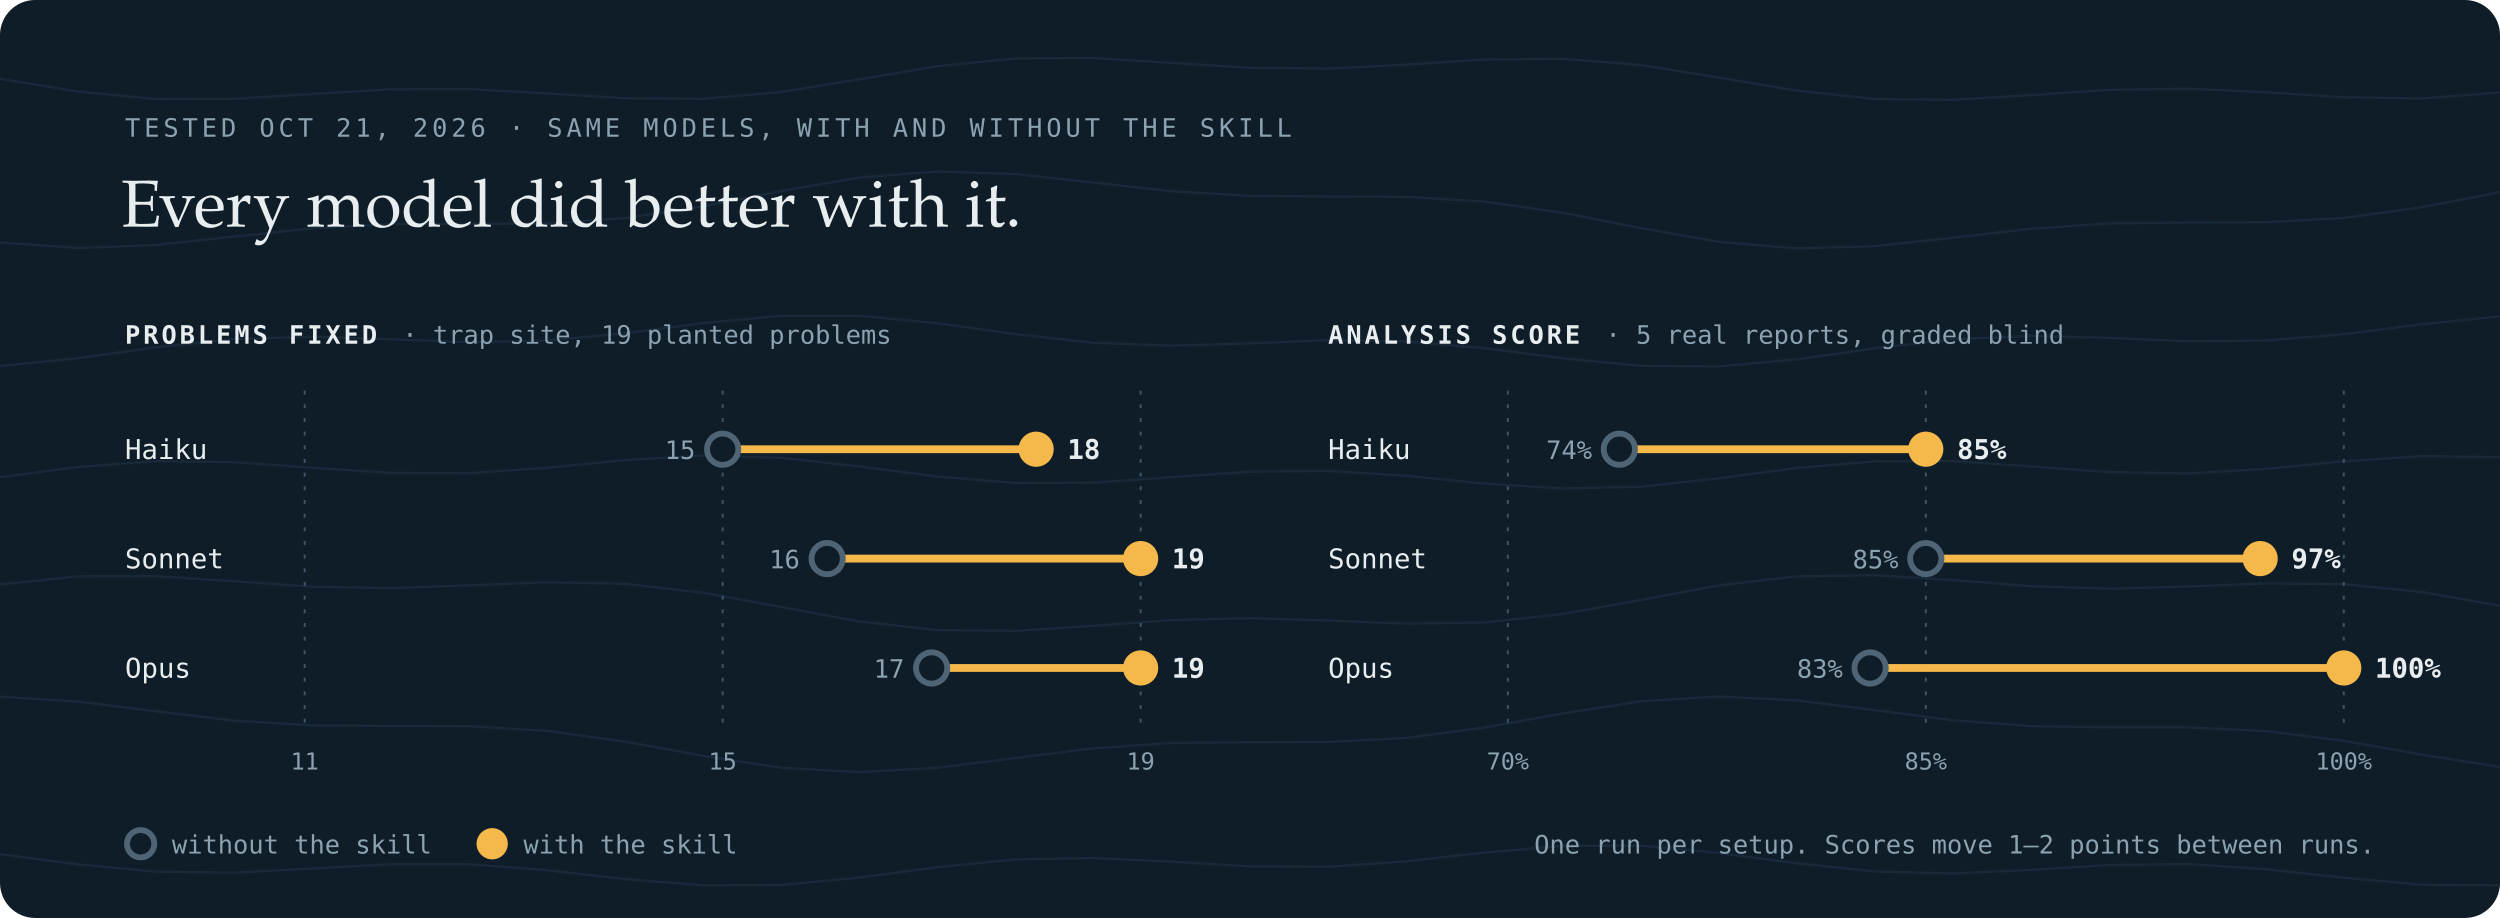
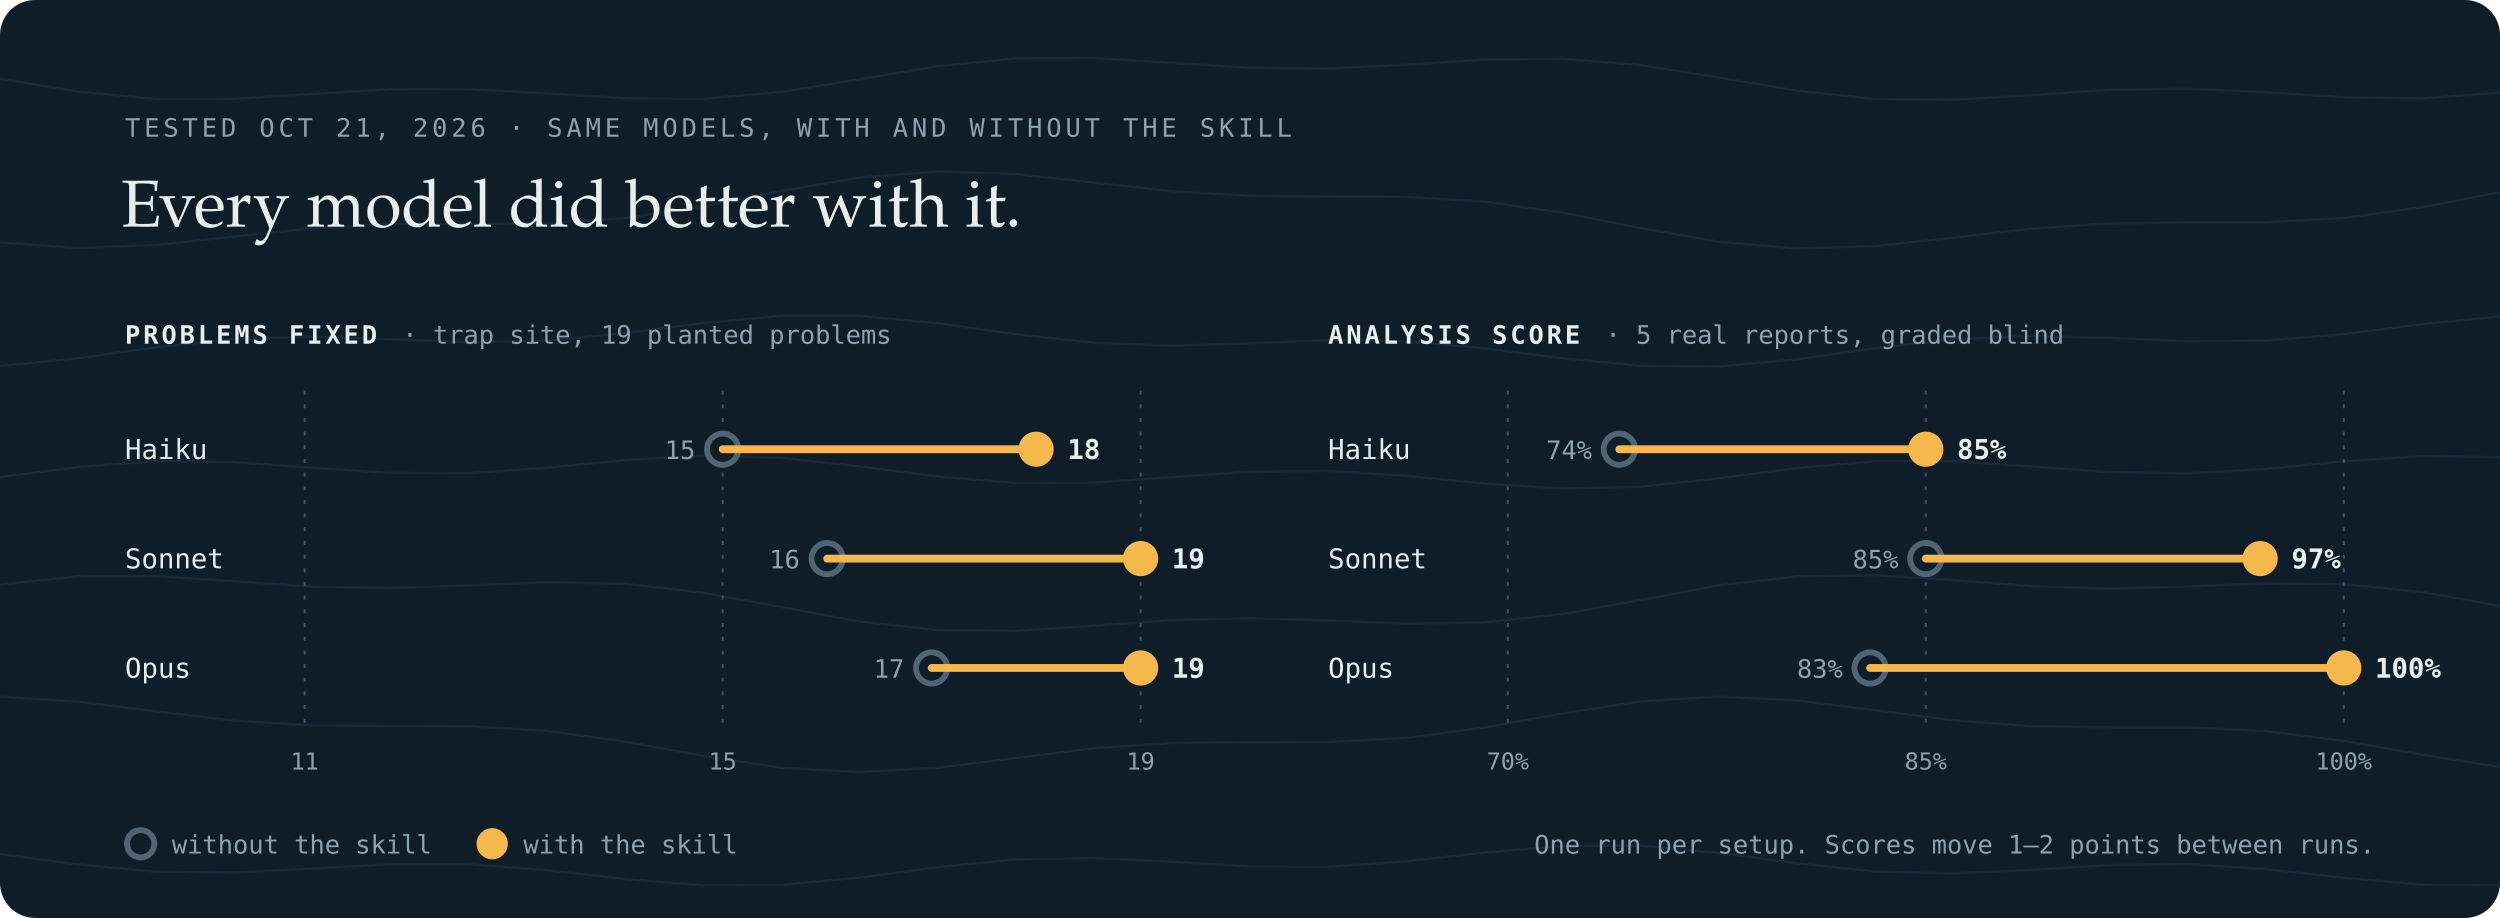
<svg xmlns="http://www.w3.org/2000/svg" width="1280" height="470" viewBox="0 0 1280 470" role="img" aria-labelledby="t d">
  <style>

.mono { font-family: ui-monospace,'SF Mono',Menlo,Consolas,monospace; }
.serif { font-family: 'Iowan Old Style','Charter','Palatino Linotype',Georgia,serif; }
+ .bars { animation: bars 9s linear infinite both; }
+ @keyframes bars { 0% { opacity: 0; } 2% { opacity: 1; } 88% { opacity: 1; } 96%,100% { opacity: 0; } }

- .l1 { stroke-dasharray: 160.5; animation: l1 1.1s 0.25s cubic-bezier(.2,.7,.2,1) both; }
- @keyframes l1 { from { stroke-dashoffset: 160.5; } to { stroke-dashoffset: 0; } }
- .d1 { animation: d1 1.1s 0.25s cubic-bezier(.2,.7,.2,1) both; }
- @keyframes d1 { from { transform: translateX(-160.5px); } to { transform: translateX(0); } }
- .v1 { animation: v1 .4s 1.25s ease-out both; }
- @keyframes v1 { from { opacity: 0; } to { opacity: 1; } }
- .l2 { stroke-dasharray: 160.5; animation: l2 1.1s 0.43s cubic-bezier(.2,.7,.2,1) both; }
- @keyframes l2 { from { stroke-dashoffset: 160.5; } to { stroke-dashoffset: 0; } }
- .d2 { animation: d2 1.1s 0.43s cubic-bezier(.2,.7,.2,1) both; }
- @keyframes d2 { from { transform: translateX(-160.5px); } to { transform: translateX(0); } }
- .v2 { animation: v2 .4s 1.43s ease-out both; }
- @keyframes v2 { from { opacity: 0; } to { opacity: 1; } }
- .l3 { stroke-dasharray: 107.0; animation: l3 1.1s 0.61s cubic-bezier(.2,.7,.2,1) both; }
- @keyframes l3 { from { stroke-dashoffset: 107.0; } to { stroke-dashoffset: 0; } }
- .d3 { animation: d3 1.1s 0.61s cubic-bezier(.2,.7,.2,1) both; }
- @keyframes d3 { from { transform: translateX(-107.0px); } to { transform: translateX(0); } }
- .v3 { animation: v3 .4s 1.61s ease-out both; }
- @keyframes v3 { from { opacity: 0; } to { opacity: 1; } }
- .l4 { stroke-dasharray: 156.9; animation: l4 1.1s 0.79s cubic-bezier(.2,.7,.2,1) both; }
- @keyframes l4 { from { stroke-dashoffset: 156.9; } to { stroke-dashoffset: 0; } }
- .d4 { animation: d4 1.1s 0.79s cubic-bezier(.2,.7,.2,1) both; }
- @keyframes d4 { from { transform: translateX(-156.9px); } to { transform: translateX(0); } }
- .v4 { animation: v4 .4s 1.79s ease-out both; }
- @keyframes v4 { from { opacity: 0; } to { opacity: 1; } }
- .l5 { stroke-dasharray: 171.2; animation: l5 1.1s 0.97s cubic-bezier(.2,.7,.2,1) both; }
- @keyframes l5 { from { stroke-dashoffset: 171.2; } to { stroke-dashoffset: 0; } }
- .d5 { animation: d5 1.1s 0.97s cubic-bezier(.2,.7,.2,1) both; }
- @keyframes d5 { from { transform: translateX(-171.2px); } to { transform: translateX(0); } }
- .v5 { animation: v5 .4s 1.97s ease-out both; }
- @keyframes v5 { from { opacity: 0; } to { opacity: 1; } }
- .l6 { stroke-dasharray: 242.5; animation: l6 1.1s 1.15s cubic-bezier(.2,.7,.2,1) both; }
- @keyframes l6 { from { stroke-dashoffset: 242.5; } to { stroke-dashoffset: 0; } }
- .d6 { animation: d6 1.1s 1.15s cubic-bezier(.2,.7,.2,1) both; }
- @keyframes d6 { from { transform: translateX(-242.5px); } to { transform: translateX(0); } }
- .v6 { animation: v6 .4s 2.15s ease-out both; }
- @keyframes v6 { from { opacity: 0; } to { opacity: 1; } }
+ .l1 { stroke-dasharray: 160.5; animation: l1 9s cubic-bezier(.2,.7,.2,1) infinite both; }
+ @keyframes l1 { 0%,4% { stroke-dashoffset: 160.5; } 20%,100% { stroke-dashoffset: 0; } }
+ .d1 { animation: d1 9s cubic-bezier(.2,.7,.2,1) infinite both; }
+ @keyframes d1 { 0%,4% { transform: translateX(-160.5px); } 20%,100% { transform: translateX(0); } }
+ .c1_0 { animation: c1_0 9s linear infinite both; }
+ @keyframes c1_0 { 0%,4.0% { opacity: 0; } 4.1%,9.3% { opacity: 1; } 9.4%,100% { opacity: 0; } }
+ .c1_1 { animation: c1_1 9s linear infinite both; }
+ @keyframes c1_1 { 0%,9.3% { opacity: 0; } 9.4%,14.7% { opacity: 1; } 14.8%,100% { opacity: 0; } }
+ .c1_2 { animation: c1_2 9s linear infinite both; }
+ @keyframes c1_2 { 0%,14.7% { opacity: 0; } 14.8%,100% { opacity: 1; } }
+ .l2 { stroke-dasharray: 160.5; animation: l2 9s cubic-bezier(.2,.7,.2,1) infinite both; }
+ @keyframes l2 { 0%,9% { stroke-dashoffset: 160.5; } 25%,100% { stroke-dashoffset: 0; } }
+ .d2 { animation: d2 9s cubic-bezier(.2,.7,.2,1) infinite both; }
+ @keyframes d2 { 0%,9% { transform: translateX(-160.5px); } 25%,100% { transform: translateX(0); } }
+ .c2_0 { animation: c2_0 9s linear infinite both; }
+ @keyframes c2_0 { 0%,9.0% { opacity: 0; } 9.1%,14.3% { opacity: 1; } 14.4%,100% { opacity: 0; } }
+ .c2_1 { animation: c2_1 9s linear infinite both; }
+ @keyframes c2_1 { 0%,14.3% { opacity: 0; } 14.4%,19.7% { opacity: 1; } 19.8%,100% { opacity: 0; } }
+ .c2_2 { animation: c2_2 9s linear infinite both; }
+ @keyframes c2_2 { 0%,19.7% { opacity: 0; } 19.8%,100% { opacity: 1; } }
+ .l3 { stroke-dasharray: 107.0; animation: l3 9s cubic-bezier(.2,.7,.2,1) infinite both; }
+ @keyframes l3 { 0%,14% { stroke-dashoffset: 107.0; } 30%,100% { stroke-dashoffset: 0; } }
+ .d3 { animation: d3 9s cubic-bezier(.2,.7,.2,1) infinite both; }
+ @keyframes d3 { 0%,14% { transform: translateX(-107.0px); } 30%,100% { transform: translateX(0); } }
+ .c3_0 { animation: c3_0 9s linear infinite both; }
+ @keyframes c3_0 { 0%,14.0% { opacity: 0; } 14.1%,22.0% { opacity: 1; } 22.1%,100% { opacity: 0; } }
+ .c3_1 { animation: c3_1 9s linear infinite both; }
+ @keyframes c3_1 { 0%,22.0% { opacity: 0; } 22.1%,100% { opacity: 1; } }
+ .l4 { stroke-dasharray: 156.9; animation: l4 9s cubic-bezier(.2,.7,.2,1) infinite both; }
+ @keyframes l4 { 0%,19% { stroke-dashoffset: 156.9; } 35%,100% { stroke-dashoffset: 0; } }
+ .d4 { animation: d4 9s cubic-bezier(.2,.7,.2,1) infinite both; }
+ @keyframes d4 { 0%,19% { transform: translateX(-156.9px); } 35%,100% { transform: translateX(0); } }
+ .c4_0 { animation: c4_0 9s linear infinite both; }
+ @keyframes c4_0 { 0%,19.0% { opacity: 0; } 19.1%,21.7% { opacity: 1; } 21.8%,100% { opacity: 0; } }
+ .c4_1 { animation: c4_1 9s linear infinite both; }
+ @keyframes c4_1 { 0%,21.7% { opacity: 0; } 21.8%,24.3% { opacity: 1; } 24.4%,100% { opacity: 0; } }
+ .c4_2 { animation: c4_2 9s linear infinite both; }
+ @keyframes c4_2 { 0%,24.3% { opacity: 0; } 24.4%,27.0% { opacity: 1; } 27.1%,100% { opacity: 0; } }
+ .c4_3 { animation: c4_3 9s linear infinite both; }
+ @keyframes c4_3 { 0%,27.0% { opacity: 0; } 27.1%,29.7% { opacity: 1; } 29.8%,100% { opacity: 0; } }
+ .c4_4 { animation: c4_4 9s linear infinite both; }
+ @keyframes c4_4 { 0%,29.7% { opacity: 0; } 29.8%,32.3% { opacity: 1; } 32.4%,100% { opacity: 0; } }
+ .c4_5 { animation: c4_5 9s linear infinite both; }
+ @keyframes c4_5 { 0%,32.3% { opacity: 0; } 32.4%,100% { opacity: 1; } }
+ .l5 { stroke-dasharray: 171.2; animation: l5 9s cubic-bezier(.2,.7,.2,1) infinite both; }
+ @keyframes l5 { 0%,24% { stroke-dashoffset: 171.2; } 40%,100% { stroke-dashoffset: 0; } }
+ .d5 { animation: d5 9s cubic-bezier(.2,.7,.2,1) infinite both; }
+ @keyframes d5 { 0%,24% { transform: translateX(-171.2px); } 40%,100% { transform: translateX(0); } }
+ .c5_0 { animation: c5_0 9s linear infinite both; }
+ @keyframes c5_0 { 0%,24.0% { opacity: 0; } 24.1%,26.7% { opacity: 1; } 26.8%,100% { opacity: 0; } }
+ .c5_1 { animation: c5_1 9s linear infinite both; }
+ @keyframes c5_1 { 0%,26.7% { opacity: 0; } 26.8%,29.3% { opacity: 1; } 29.4%,100% { opacity: 0; } }
+ .c5_2 { animation: c5_2 9s linear infinite both; }
+ @keyframes c5_2 { 0%,29.3% { opacity: 0; } 29.4%,32.0% { opacity: 1; } 32.1%,100% { opacity: 0; } }
+ .c5_3 { animation: c5_3 9s linear infinite both; }
+ @keyframes c5_3 { 0%,32.0% { opacity: 0; } 32.1%,34.7% { opacity: 1; } 34.8%,100% { opacity: 0; } }
+ .c5_4 { animation: c5_4 9s linear infinite both; }
+ @keyframes c5_4 { 0%,34.7% { opacity: 0; } 34.8%,37.3% { opacity: 1; } 37.4%,100% { opacity: 0; } }
+ .c5_5 { animation: c5_5 9s linear infinite both; }
+ @keyframes c5_5 { 0%,37.3% { opacity: 0; } 37.4%,100% { opacity: 1; } }
+ .l6 { stroke-dasharray: 242.5; animation: l6 9s cubic-bezier(.2,.7,.2,1) infinite both; }
+ @keyframes l6 { 0%,29% { stroke-dashoffset: 242.5; } 45%,100% { stroke-dashoffset: 0; } }
+ .d6 { animation: d6 9s cubic-bezier(.2,.7,.2,1) infinite both; }
+ @keyframes d6 { 0%,29% { transform: translateX(-242.5px); } 45%,100% { transform: translateX(0); } }
+ .c6_0 { animation: c6_0 9s linear infinite both; }
+ @keyframes c6_0 { 0%,29.0% { opacity: 0; } 29.1%,31.7% { opacity: 1; } 31.8%,100% { opacity: 0; } }
+ .c6_1 { animation: c6_1 9s linear infinite both; }
+ @keyframes c6_1 { 0%,31.7% { opacity: 0; } 31.8%,34.3% { opacity: 1; } 34.4%,100% { opacity: 0; } }
+ .c6_2 { animation: c6_2 9s linear infinite both; }
+ @keyframes c6_2 { 0%,34.3% { opacity: 0; } 34.4%,37.0% { opacity: 1; } 37.1%,100% { opacity: 0; } }
+ .c6_3 { animation: c6_3 9s linear infinite both; }
+ @keyframes c6_3 { 0%,37.0% { opacity: 0; } 37.1%,39.7% { opacity: 1; } 39.8%,100% { opacity: 0; } }
+ .c6_4 { animation: c6_4 9s linear infinite both; }
+ @keyframes c6_4 { 0%,39.7% { opacity: 0; } 39.8%,42.3% { opacity: 1; } 42.4%,100% { opacity: 0; } }
+ .c6_5 { animation: c6_5 9s linear infinite both; }
+ @keyframes c6_5 { 0%,42.3% { opacity: 0; } 42.4%,100% { opacity: 1; } }
@media (prefers-reduced-motion: reduce) { * { animation: none !important; } }
</style>
  <rect width="1280" height="470" rx="18" fill="#0F1D29" />
  <g>
    <polyline points="0,40.3 40,46.9 80,50.7 120,50.6 160,48.1 200,45.7 240,45.6 280,47.8 320,50.3 360,50.6 400,47.1 440,40.6 480,33.9 520,29.9 560,29.7 600,32.2 640,34.7 680,35.1 720,33.1 760,30.5 800,30.1 840,33.3 880,39.7 920,46.4 960,50.7 1000,51.1 1040,48.7 1080,46.0 1120,45.4 1160,47.2 1200,49.8 1240,50.4 1280,47.4 1320,41.2" fill="none" stroke="#18293A" stroke-width="1.2" />
    <polyline points="0,124.1 40,127.0 80,125.4 120,121.1 160,116.9 200,114.7 240,114.6 280,114.4 320,111.7 360,105.7 400,97.8 440,90.9 480,87.8 520,89.1 560,93.5 600,97.9 640,100.3 680,100.6 720,100.8 760,103.2 800,108.9 840,116.8 880,123.8 920,127.2 960,126.0 1000,121.7 1040,117.1 1080,114.4 1120,113.9 1160,113.8 1200,111.6 1240,106.1 1280,98.4 1320,91.3" fill="none" stroke="#18293A" stroke-width="1.2" />
    <polyline points="0,187.4 40,183.4 80,177.8 120,173.6 160,172.4 200,173.7 240,175.2 280,174.4 320,170.6 360,165.4 400,161.7 440,161.7 480,165.5 520,171.1 560,175.5 600,177.0 640,175.8 680,174.2 720,174.8 760,178.3 800,183.4 840,187.3 880,187.6 920,184.0 960,178.3 1000,173.7 1040,172.0 1080,173.0 1120,174.7 1160,174.4 1200,171.1 1240,166.0 1280,162.0 1320,161.5" fill="none" stroke="#18293A" stroke-width="1.2" />
    <polyline points="0,244.3 40,239.1 80,236.1 120,236.6 160,239.5 200,242.1 240,242.3 280,239.5 320,235.6 360,233.2 400,234.4 440,238.8 480,244.0 520,247.3 560,247.1 600,244.3 640,241.5 680,241.1 720,243.6 760,247.6 800,250.1 840,249.2 880,244.9 920,239.6 960,236.2 1000,236.1 1040,238.8 1080,241.7 1120,242.4 1160,240.1 1200,236.2 1240,233.5 1280,234.1 1320,238.2" fill="none" stroke="#18293A" stroke-width="1.2" />
    <polyline points="0,299.3 40,295.1 80,295.0 120,297.6 160,300.4 200,301.1 240,299.7 280,298.1 320,298.9 360,303.5 400,310.8 440,318.2 480,322.6 520,323.0 560,320.4 600,317.5 640,316.5 680,317.7 720,319.3 760,318.7 800,314.4 840,307.2 880,299.7 920,295.1 960,294.5 1000,297.0 1040,300.1 1080,301.4 1120,300.3 1160,298.7 1200,299.1 1240,303.1 1280,310.2 1320,317.7" fill="none" stroke="#18293A" stroke-width="1.2" />
    <polyline points="0,356.7 40,359.2 80,364.2 120,369.0 160,371.4 200,371.7 240,371.8 280,374.2 320,379.7 360,387.0 400,393.1 440,395.3 480,393.1 520,388.1 560,383.1 600,380.4 640,380.0 680,379.9 720,377.8 760,372.5 800,365.3 840,359.1 880,356.6 920,358.6 960,363.6 1000,368.8 1040,371.8 1080,372.4 1120,372.4 1160,374.3 1200,379.3 1240,386.4 1280,392.7 1320,395.4" fill="none" stroke="#18293A" stroke-width="1.2" />
    <polyline points="0,437.3 40,442.6 80,446.3 120,446.8 160,444.7 200,442.5 240,442.5 280,445.5 320,450.1 360,453.3 400,453.1 440,449.3 480,444.0 520,440.0 560,439.3 600,441.2 640,443.6 680,443.8 720,441.0 760,436.5 800,433.1 840,433.0 880,436.7 920,442.0 960,446.2 1000,447.2 1040,445.4 1080,442.9 1120,442.4 1160,445.0 1200,449.4 1240,453.0 1280,453.3 1320,449.9" fill="none" stroke="#18293A" stroke-width="1.2" />
  </g>
  <text class="mono" x="64" y="70" font-size="13" letter-spacing="2" fill="#8DA2B0">TESTED OCT 21, 2026 · SAME MODELS, WITH AND WITHOUT THE SKILL</text>
  <text class="serif" x="62" y="116" font-size="34" fill="#E8EEF0">Every model did better with it.</text>
  <text class="mono" x="64" y="176" font-size="13" font-weight="700" letter-spacing="1.5" fill="#E8EEF0">PROBLEMS FIXED</text>
  <text class="mono" x="206" y="176" font-size="13" fill="#8DA2B0">· trap site, 19 planted problems</text>
  <line x1="156.0" y1="200" x2="156.0" y2="372" stroke="#3E5568" stroke-dasharray="2 5" />
  <text class="mono" x="156.0" y="394" font-size="12" text-anchor="middle" fill="#8DA2B0">11</text>
  <line x1="370.0" y1="200" x2="370.0" y2="372" stroke="#3E5568" stroke-dasharray="2 5" />
  <text class="mono" x="370.0" y="394" font-size="12" text-anchor="middle" fill="#8DA2B0">15</text>
  <line x1="584.0" y1="200" x2="584.0" y2="372" stroke="#3E5568" stroke-dasharray="2 5" />
  <text class="mono" x="584.0" y="394" font-size="12" text-anchor="middle" fill="#8DA2B0">19</text>
  <text class="mono" x="64" y="235" font-size="14" fill="#E8EEF0">Haiku</text>
-   <line class="l1" x1="370.0" y1="230" x2="530.5" y2="230" stroke="#F5B84A" stroke-width="4" stroke-linecap="round" />
  <circle cx="370.0" cy="230" r="8" fill="#0F1D29" stroke="#4F6575" stroke-width="3" />
  <text class="mono" x="356.0" y="235" font-size="13" text-anchor="end" fill="#8DA2B0">15</text>
-   <circle class="d1" cx="530.5" cy="230" r="9" fill="#F5B84A" />
-   <text class="mono v1" x="546.5" y="235" font-size="14" font-weight="700" fill="#E8EEF0">18</text>
+   <g class="bars">
+     <line class="l1" x1="370.0" y1="230" x2="530.5" y2="230" stroke="#F5B84A" stroke-width="4" stroke-linecap="round" />
+     <g class="d1">
+       <circle cx="530.5" cy="230" r="9" fill="#F5B84A" />
+       <text class="mono c1_0" x="546.5" y="235" font-size="14" font-weight="700" fill="#E8EEF0" opacity="0">16</text>
+       <text class="mono c1_1" x="546.5" y="235" font-size="14" font-weight="700" fill="#E8EEF0" opacity="0">17</text>
+       <text class="mono c1_2" x="546.5" y="235" font-size="14" font-weight="700" fill="#E8EEF0" opacity="1">18</text>
+     </g>
+   </g>
  <text class="mono" x="64" y="291" font-size="14" fill="#E8EEF0">Sonnet</text>
-   <line class="l2" x1="423.5" y1="286" x2="584.0" y2="286" stroke="#F5B84A" stroke-width="4" stroke-linecap="round" />
  <circle cx="423.5" cy="286" r="8" fill="#0F1D29" stroke="#4F6575" stroke-width="3" />
  <text class="mono" x="409.5" y="291" font-size="13" text-anchor="end" fill="#8DA2B0">16</text>
-   <circle class="d2" cx="584.0" cy="286" r="9" fill="#F5B84A" />
-   <text class="mono v2" x="600.0" y="291" font-size="14" font-weight="700" fill="#E8EEF0">19</text>
+   <g class="bars">
+     <line class="l2" x1="423.5" y1="286" x2="584.0" y2="286" stroke="#F5B84A" stroke-width="4" stroke-linecap="round" />
+     <g class="d2">
+       <circle cx="584.0" cy="286" r="9" fill="#F5B84A" />
+       <text class="mono c2_0" x="600.0" y="291" font-size="14" font-weight="700" fill="#E8EEF0" opacity="0">17</text>
+       <text class="mono c2_1" x="600.0" y="291" font-size="14" font-weight="700" fill="#E8EEF0" opacity="0">18</text>
+       <text class="mono c2_2" x="600.0" y="291" font-size="14" font-weight="700" fill="#E8EEF0" opacity="1">19</text>
+     </g>
+   </g>
  <text class="mono" x="64" y="347" font-size="14" fill="#E8EEF0">Opus</text>
-   <line class="l3" x1="477.0" y1="342" x2="584.0" y2="342" stroke="#F5B84A" stroke-width="4" stroke-linecap="round" />
  <circle cx="477.0" cy="342" r="8" fill="#0F1D29" stroke="#4F6575" stroke-width="3" />
  <text class="mono" x="463.0" y="347" font-size="13" text-anchor="end" fill="#8DA2B0">17</text>
-   <circle class="d3" cx="584.0" cy="342" r="9" fill="#F5B84A" />
-   <text class="mono v3" x="600.0" y="347" font-size="14" font-weight="700" fill="#E8EEF0">19</text>
+   <g class="bars">
+     <line class="l3" x1="477.0" y1="342" x2="584.0" y2="342" stroke="#F5B84A" stroke-width="4" stroke-linecap="round" />
+     <g class="d3">
+       <circle cx="584.0" cy="342" r="9" fill="#F5B84A" />
+       <text class="mono c3_0" x="600.0" y="347" font-size="14" font-weight="700" fill="#E8EEF0" opacity="0">18</text>
+       <text class="mono c3_1" x="600.0" y="347" font-size="14" font-weight="700" fill="#E8EEF0" opacity="1">19</text>
+     </g>
+   </g>
  <text class="mono" x="680" y="176" font-size="13" font-weight="700" letter-spacing="1.5" fill="#E8EEF0">ANALYSIS SCORE</text>
  <text class="mono" x="822" y="176" font-size="13" fill="#8DA2B0">· 5 real reports, graded blind</text>
  <line x1="772.0" y1="200" x2="772.0" y2="372" stroke="#3E5568" stroke-dasharray="2 5" />
  <text class="mono" x="772.0" y="394" font-size="12" text-anchor="middle" fill="#8DA2B0">70%</text>
  <line x1="986.0" y1="200" x2="986.0" y2="372" stroke="#3E5568" stroke-dasharray="2 5" />
  <text class="mono" x="986.0" y="394" font-size="12" text-anchor="middle" fill="#8DA2B0">85%</text>
  <line x1="1200.0" y1="200" x2="1200.0" y2="372" stroke="#3E5568" stroke-dasharray="2 5" />
  <text class="mono" x="1200.0" y="394" font-size="12" text-anchor="middle" fill="#8DA2B0">100%</text>
  <text class="mono" x="680" y="235" font-size="14" fill="#E8EEF0">Haiku</text>
-   <line class="l4" x1="829.1" y1="230" x2="986.0" y2="230" stroke="#F5B84A" stroke-width="4" stroke-linecap="round" />
  <circle cx="829.1" cy="230" r="8" fill="#0F1D29" stroke="#4F6575" stroke-width="3" />
  <text class="mono" x="815.1" y="235" font-size="13" text-anchor="end" fill="#8DA2B0">74%</text>
-   <circle class="d4" cx="986.0" cy="230" r="9" fill="#F5B84A" />
-   <text class="mono v4" x="1002.0" y="235" font-size="14" font-weight="700" fill="#E8EEF0">85%</text>
+   <g class="bars">
+     <line class="l4" x1="829.1" y1="230" x2="986.0" y2="230" stroke="#F5B84A" stroke-width="4" stroke-linecap="round" />
+     <g class="d4">
+       <circle cx="986.0" cy="230" r="9" fill="#F5B84A" />
+       <text class="mono c4_0" x="1002.0" y="235" font-size="14" font-weight="700" fill="#E8EEF0" opacity="0">76%</text>
+       <text class="mono c4_1" x="1002.0" y="235" font-size="14" font-weight="700" fill="#E8EEF0" opacity="0">78%</text>
+       <text class="mono c4_2" x="1002.0" y="235" font-size="14" font-weight="700" fill="#E8EEF0" opacity="0">80%</text>
+       <text class="mono c4_3" x="1002.0" y="235" font-size="14" font-weight="700" fill="#E8EEF0" opacity="0">81%</text>
+       <text class="mono c4_4" x="1002.0" y="235" font-size="14" font-weight="700" fill="#E8EEF0" opacity="0">83%</text>
+       <text class="mono c4_5" x="1002.0" y="235" font-size="14" font-weight="700" fill="#E8EEF0" opacity="1">85%</text>
+     </g>
+   </g>
  <text class="mono" x="680" y="291" font-size="14" fill="#E8EEF0">Sonnet</text>
-   <line class="l5" x1="986.0" y1="286" x2="1157.2" y2="286" stroke="#F5B84A" stroke-width="4" stroke-linecap="round" />
  <circle cx="986.0" cy="286" r="8" fill="#0F1D29" stroke="#4F6575" stroke-width="3" />
  <text class="mono" x="972.0" y="291" font-size="13" text-anchor="end" fill="#8DA2B0">85%</text>
-   <circle class="d5" cx="1157.2" cy="286" r="9" fill="#F5B84A" />
-   <text class="mono v5" x="1173.2" y="291" font-size="14" font-weight="700" fill="#E8EEF0">97%</text>
+   <g class="bars">
+     <line class="l5" x1="986.0" y1="286" x2="1157.2" y2="286" stroke="#F5B84A" stroke-width="4" stroke-linecap="round" />
+     <g class="d5">
+       <circle cx="1157.2" cy="286" r="9" fill="#F5B84A" />
+       <text class="mono c5_0" x="1173.2" y="291" font-size="14" font-weight="700" fill="#E8EEF0" opacity="0">87%</text>
+       <text class="mono c5_1" x="1173.2" y="291" font-size="14" font-weight="700" fill="#E8EEF0" opacity="0">89%</text>
+       <text class="mono c5_2" x="1173.2" y="291" font-size="14" font-weight="700" fill="#E8EEF0" opacity="0">91%</text>
+       <text class="mono c5_3" x="1173.2" y="291" font-size="14" font-weight="700" fill="#E8EEF0" opacity="0">93%</text>
+       <text class="mono c5_4" x="1173.2" y="291" font-size="14" font-weight="700" fill="#E8EEF0" opacity="0">95%</text>
+       <text class="mono c5_5" x="1173.2" y="291" font-size="14" font-weight="700" fill="#E8EEF0" opacity="1">97%</text>
+     </g>
+   </g>
  <text class="mono" x="680" y="347" font-size="14" fill="#E8EEF0">Opus</text>
-   <line class="l6" x1="957.5" y1="342" x2="1200.0" y2="342" stroke="#F5B84A" stroke-width="4" stroke-linecap="round" />
  <circle cx="957.5" cy="342" r="8" fill="#0F1D29" stroke="#4F6575" stroke-width="3" />
  <text class="mono" x="943.5" y="347" font-size="13" text-anchor="end" fill="#8DA2B0">83%</text>
-   <circle class="d6" cx="1200.0" cy="342" r="9" fill="#F5B84A" />
-   <text class="mono v6" x="1216.0" y="347" font-size="14" font-weight="700" fill="#E8EEF0">100%</text>
+   <g class="bars">
+     <line class="l6" x1="957.5" y1="342" x2="1200.0" y2="342" stroke="#F5B84A" stroke-width="4" stroke-linecap="round" />
+     <g class="d6">
+       <circle cx="1200.0" cy="342" r="9" fill="#F5B84A" />
+       <text class="mono c6_0" x="1216.0" y="347" font-size="14" font-weight="700" fill="#E8EEF0" opacity="0">86%</text>
+       <text class="mono c6_1" x="1216.0" y="347" font-size="14" font-weight="700" fill="#E8EEF0" opacity="0">89%</text>
+       <text class="mono c6_2" x="1216.0" y="347" font-size="14" font-weight="700" fill="#E8EEF0" opacity="0">92%</text>
+       <text class="mono c6_3" x="1216.0" y="347" font-size="14" font-weight="700" fill="#E8EEF0" opacity="0">94%</text>
+       <text class="mono c6_4" x="1216.0" y="347" font-size="14" font-weight="700" fill="#E8EEF0" opacity="0">97%</text>
+       <text class="mono c6_5" x="1216.0" y="347" font-size="14" font-weight="700" fill="#E8EEF0" opacity="1">100%</text>
+     </g>
+   </g>
  <g class="mono" font-size="13" fill="#8DA2B0">
    <circle cx="72" cy="432" r="7" fill="#0F1D29" stroke="#4F6575" stroke-width="3" />
    <text x="88" y="437">without the skill</text>
    <circle cx="252" cy="432" r="8" fill="#F5B84A" />
    <text x="268" y="437">with the skill</text>
    <text x="1216" y="437" text-anchor="end">One run per setup. Scores move 1–2 points between runs.</text>
  </g>
</svg>
